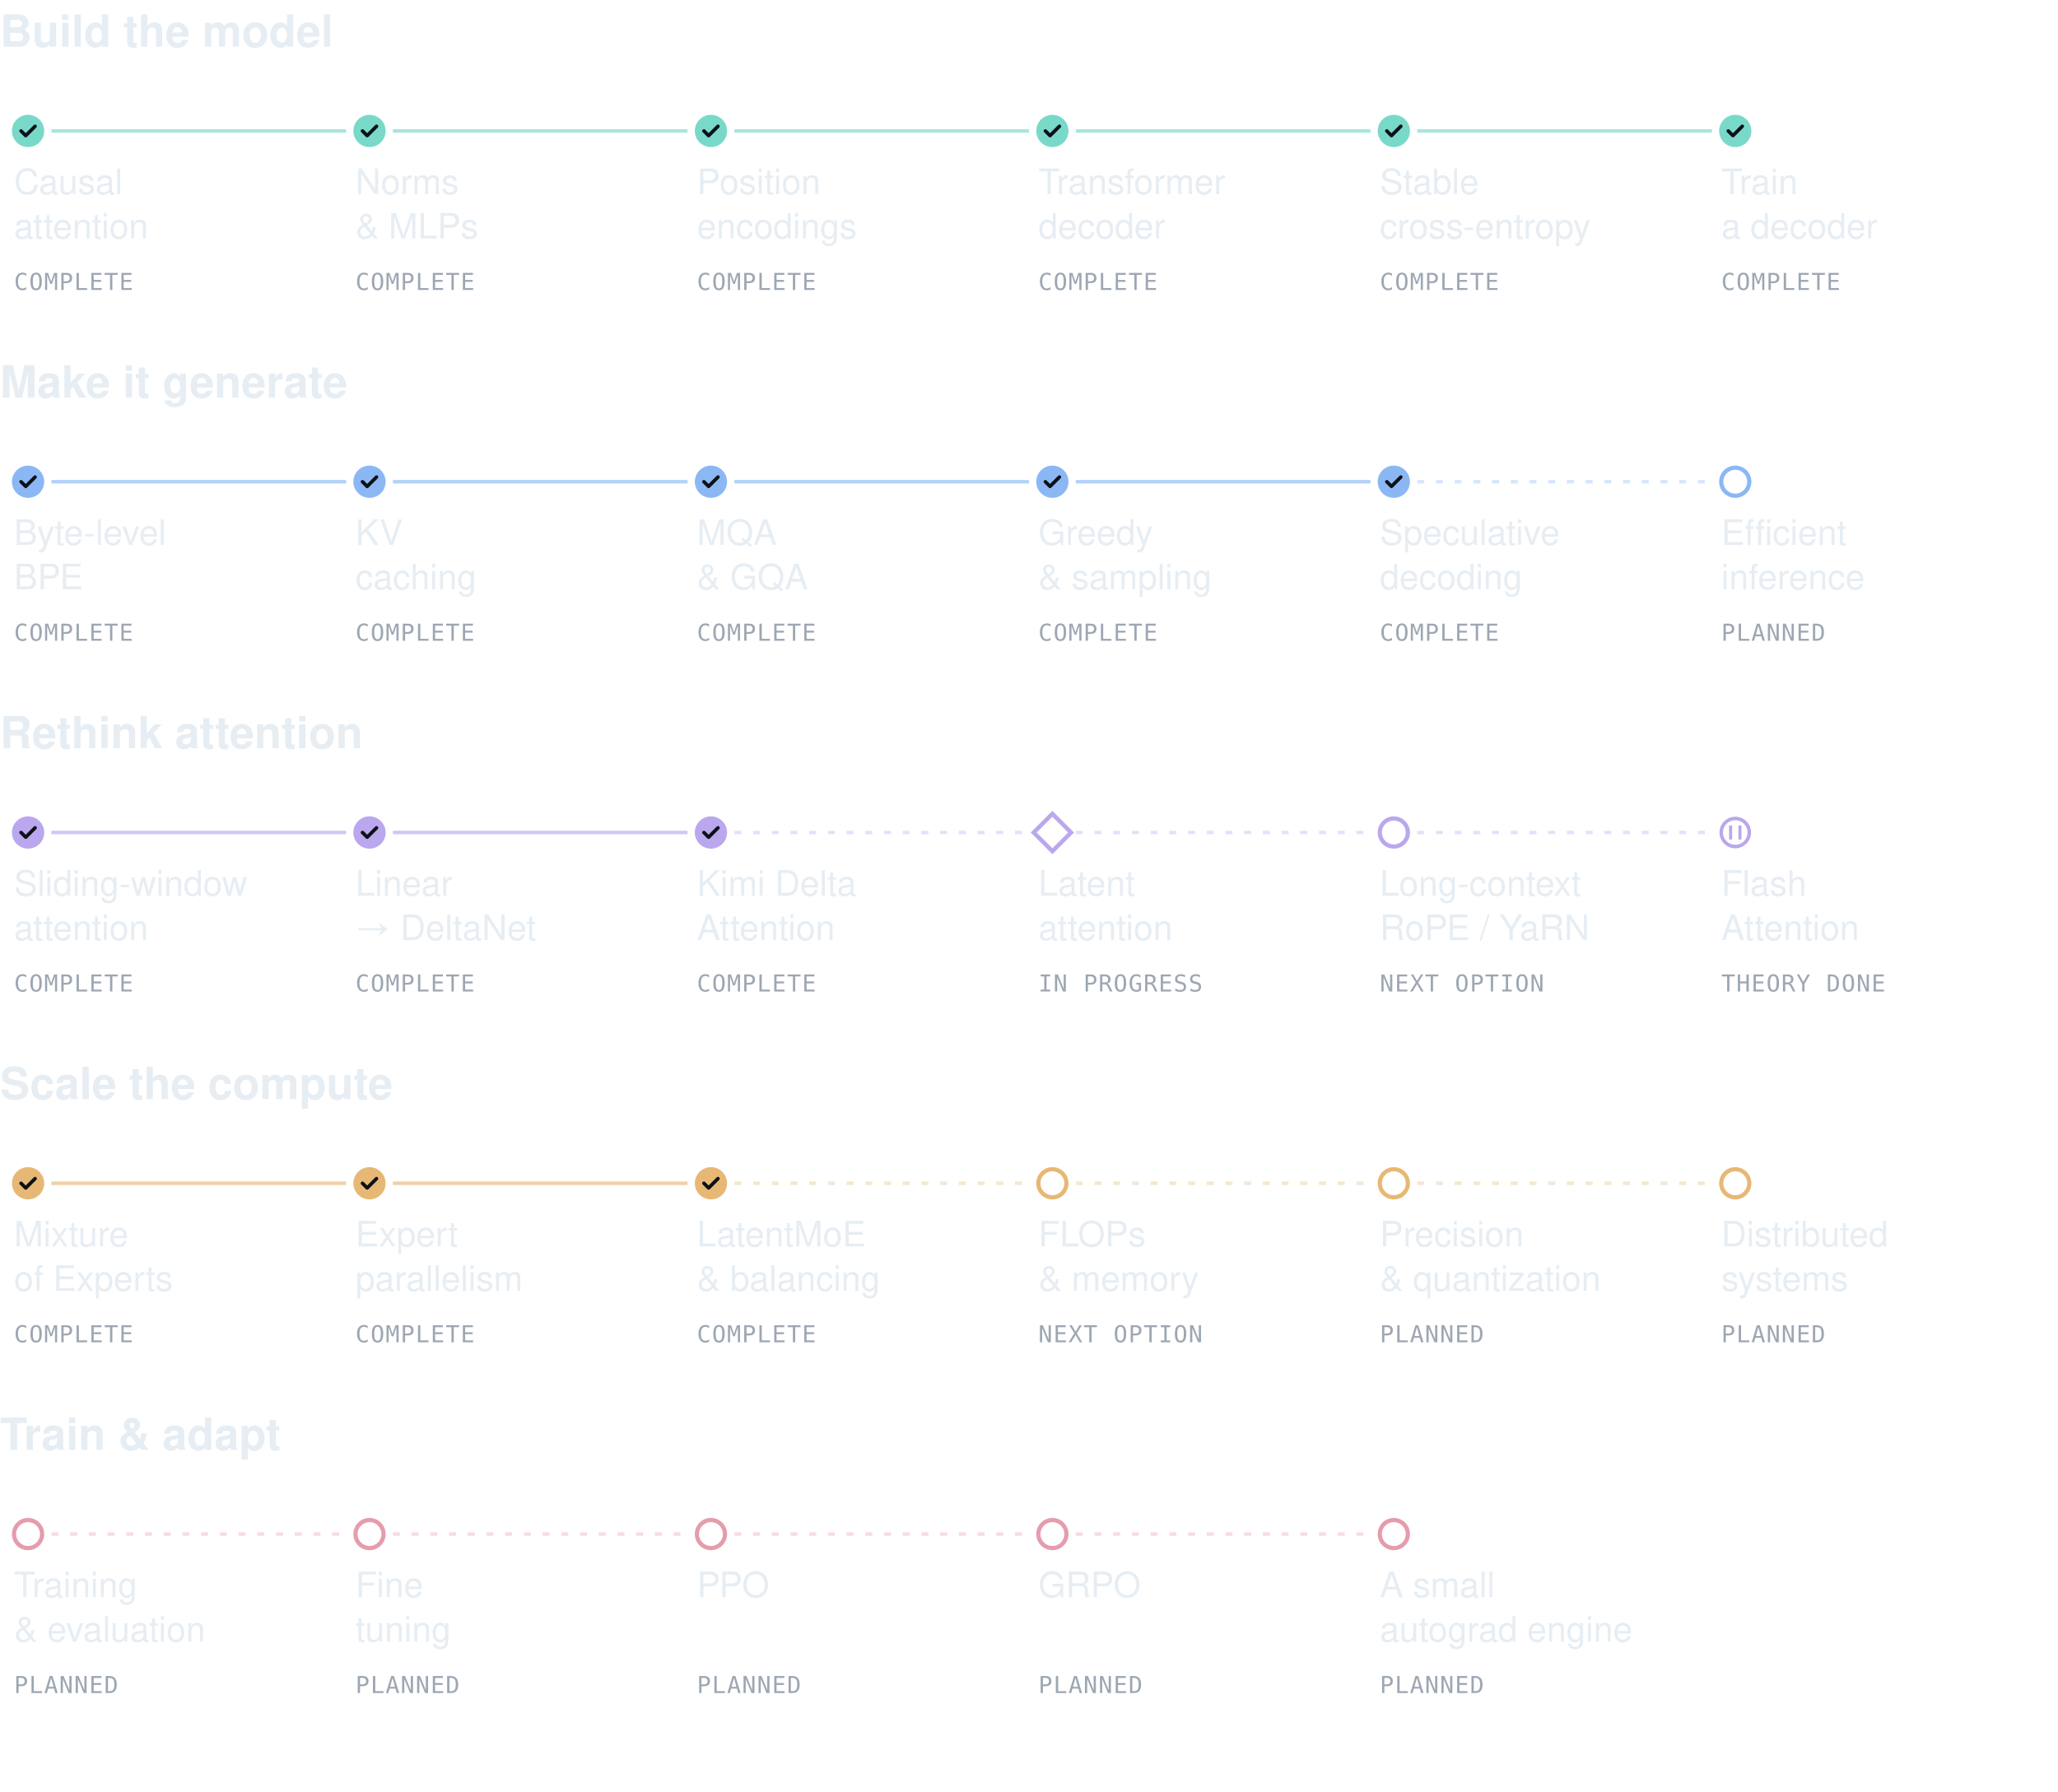
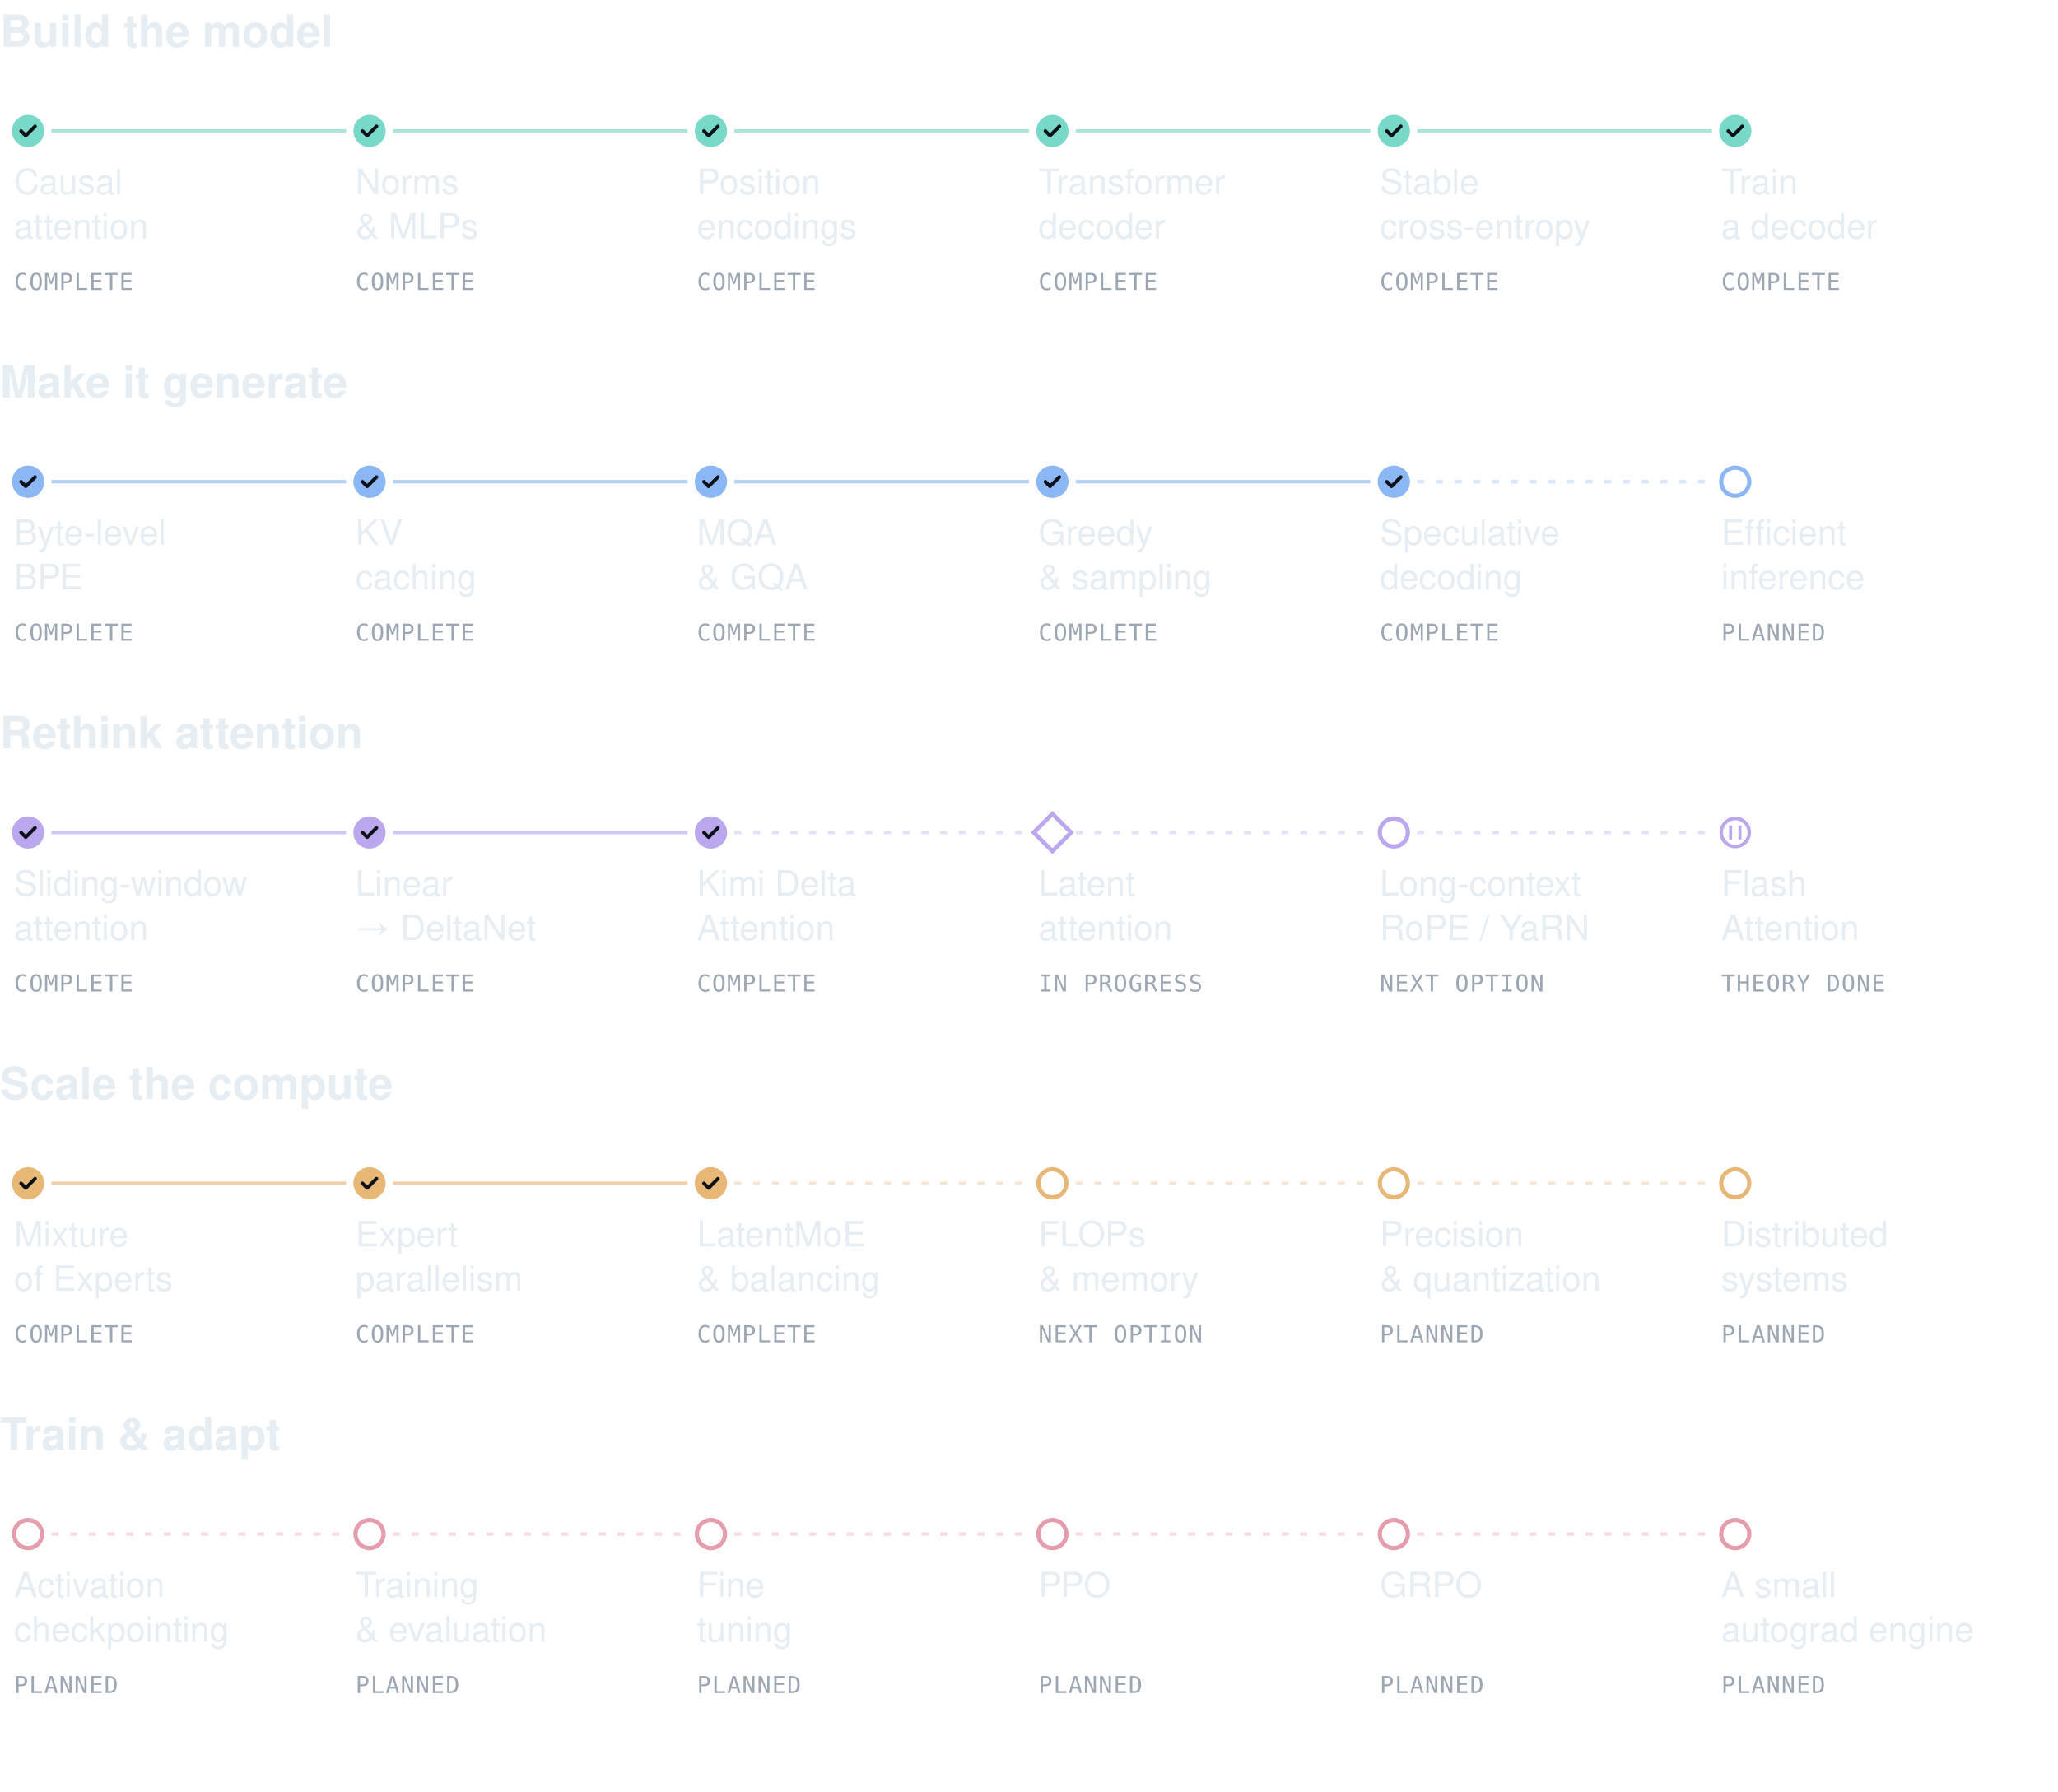
<svg xmlns="http://www.w3.org/2000/svg" width="880" height="766" viewBox="0 0 880 766" role="img" aria-labelledby="map-title map-desc">
  <style>text{font-family:-apple-system,BlinkMacSystemFont,"Segoe UI",Helvetica,Arial,sans-serif;fill:#e6edf3}.lane{font-size:19px;font-weight:600}.topic{font-size:15px;font-weight:500}.status{font-family:ui-monospace,SFMono-Regular,Consolas,monospace;font-size:10px;letter-spacing:.4px;fill:#9da7b3}</style>
  <text x="0" y="20" class="lane">Build the model</text>
  <path d="M22 56 H148" fill="none" stroke="#79d9c9" stroke-width="1.5" opacity=".65" />
  <g data-topic="attention">
    <circle cx="12" cy="56" r="6" fill="#79d9c9" stroke="#79d9c9" stroke-width="1.8" />
    <path d="M9 56 l2 2 l4 -4" fill="none" stroke="#0d1117" stroke-width="1.5" stroke-linecap="round" stroke-linejoin="round" />
    <text x="6" y="83" class="topic">Causal</text>
    <text x="6" y="102" class="topic">attention</text>
    <text x="6" y="124" class="status">COMPLETE</text>
  </g>
  <path d="M168 56 H294" fill="none" stroke="#79d9c9" stroke-width="1.5" opacity=".65" />
  <g data-topic="norms-mlps">
    <circle cx="158" cy="56" r="6" fill="#79d9c9" stroke="#79d9c9" stroke-width="1.8" />
    <path d="M155 56 l2 2 l4 -4" fill="none" stroke="#0d1117" stroke-width="1.5" stroke-linecap="round" stroke-linejoin="round" />
    <text x="152" y="83" class="topic">Norms</text>
    <text x="152" y="102" class="topic">&amp; MLPs</text>
    <text x="152" y="124" class="status">COMPLETE</text>
  </g>
  <path d="M314 56 H440" fill="none" stroke="#79d9c9" stroke-width="1.5" opacity=".65" />
  <g data-topic="positions">
    <circle cx="304" cy="56" r="6" fill="#79d9c9" stroke="#79d9c9" stroke-width="1.8" />
    <path d="M301 56 l2 2 l4 -4" fill="none" stroke="#0d1117" stroke-width="1.5" stroke-linecap="round" stroke-linejoin="round" />
    <text x="298" y="83" class="topic">Position</text>
    <text x="298" y="102" class="topic">encodings</text>
    <text x="298" y="124" class="status">COMPLETE</text>
  </g>
  <path d="M460 56 H586" fill="none" stroke="#79d9c9" stroke-width="1.5" opacity=".65" />
  <g data-topic="decoder">
    <circle cx="450" cy="56" r="6" fill="#79d9c9" stroke="#79d9c9" stroke-width="1.8" />
    <path d="M447 56 l2 2 l4 -4" fill="none" stroke="#0d1117" stroke-width="1.5" stroke-linecap="round" stroke-linejoin="round" />
    <text x="444" y="83" class="topic">Transformer</text>
    <text x="444" y="102" class="topic">decoder</text>
    <text x="444" y="124" class="status">COMPLETE</text>
  </g>
  <path d="M606 56 H732" fill="none" stroke="#79d9c9" stroke-width="1.5" opacity=".65" />
  <g data-topic="cross-entropy">
    <circle cx="596" cy="56" r="6" fill="#79d9c9" stroke="#79d9c9" stroke-width="1.8" />
    <path d="M593 56 l2 2 l4 -4" fill="none" stroke="#0d1117" stroke-width="1.5" stroke-linecap="round" stroke-linejoin="round" />
    <text x="590" y="83" class="topic">Stable</text>
    <text x="590" y="102" class="topic">cross-entropy</text>
    <text x="590" y="124" class="status">COMPLETE</text>
  </g>
  <g data-topic="training">
    <circle cx="742" cy="56" r="6" fill="#79d9c9" stroke="#79d9c9" stroke-width="1.8" />
    <path d="M739 56 l2 2 l4 -4" fill="none" stroke="#0d1117" stroke-width="1.5" stroke-linecap="round" stroke-linejoin="round" />
    <text x="736" y="83" class="topic">Train</text>
    <text x="736" y="102" class="topic">a decoder</text>
    <text x="736" y="124" class="status">COMPLETE</text>
  </g>
  <text x="0" y="170" class="lane">Make it generate</text>
  <path d="M22 206 H148" fill="none" stroke="#8bb8f5" stroke-width="1.5" opacity=".65" />
  <g data-topic="bpe">
    <circle cx="12" cy="206" r="6" fill="#8bb8f5" stroke="#8bb8f5" stroke-width="1.8" />
    <path d="M9 206 l2 2 l4 -4" fill="none" stroke="#0d1117" stroke-width="1.5" stroke-linecap="round" stroke-linejoin="round" />
    <text x="6" y="233" class="topic">Byte-level</text>
    <text x="6" y="252" class="topic">BPE</text>
    <text x="6" y="274" class="status">COMPLETE</text>
  </g>
  <path d="M168 206 H294" fill="none" stroke="#8bb8f5" stroke-width="1.5" opacity=".65" />
  <g data-topic="kv-cache">
    <circle cx="158" cy="206" r="6" fill="#8bb8f5" stroke="#8bb8f5" stroke-width="1.8" />
    <path d="M155 206 l2 2 l4 -4" fill="none" stroke="#0d1117" stroke-width="1.5" stroke-linecap="round" stroke-linejoin="round" />
    <text x="152" y="233" class="topic">KV</text>
    <text x="152" y="252" class="topic">caching</text>
    <text x="152" y="274" class="status">COMPLETE</text>
  </g>
  <path d="M314 206 H440" fill="none" stroke="#8bb8f5" stroke-width="1.5" opacity=".65" />
  <g data-topic="gqa">
    <circle cx="304" cy="206" r="6" fill="#8bb8f5" stroke="#8bb8f5" stroke-width="1.8" />
    <path d="M301 206 l2 2 l4 -4" fill="none" stroke="#0d1117" stroke-width="1.5" stroke-linecap="round" stroke-linejoin="round" />
    <text x="298" y="233" class="topic">MQA</text>
    <text x="298" y="252" class="topic">&amp; GQA</text>
    <text x="298" y="274" class="status">COMPLETE</text>
  </g>
  <path d="M460 206 H586" fill="none" stroke="#8bb8f5" stroke-width="1.5" opacity=".65" />
  <g data-topic="sampling">
    <circle cx="450" cy="206" r="6" fill="#8bb8f5" stroke="#8bb8f5" stroke-width="1.8" />
    <path d="M447 206 l2 2 l4 -4" fill="none" stroke="#0d1117" stroke-width="1.5" stroke-linecap="round" stroke-linejoin="round" />
    <text x="444" y="233" class="topic">Greedy</text>
    <text x="444" y="252" class="topic">&amp; sampling</text>
    <text x="444" y="274" class="status">COMPLETE</text>
  </g>
  <path d="M606 206 H732" fill="none" stroke="#8bb8f5" stroke-width="1.5" opacity=".35" stroke-dasharray="3 5" />
  <g data-topic="speculative">
    <circle cx="596" cy="206" r="6" fill="#8bb8f5" stroke="#8bb8f5" stroke-width="1.8" />
    <path d="M593 206 l2 2 l4 -4" fill="none" stroke="#0d1117" stroke-width="1.5" stroke-linecap="round" stroke-linejoin="round" />
    <text x="590" y="233" class="topic">Speculative</text>
    <text x="590" y="252" class="topic">decoding</text>
    <text x="590" y="274" class="status">COMPLETE</text>
  </g>
  <g data-topic="serving">
    <circle cx="742" cy="206" r="6" fill="none" stroke="#8bb8f5" stroke-width="1.8" />
    <text x="736" y="233" class="topic">Efficient</text>
    <text x="736" y="252" class="topic">inference</text>
    <text x="736" y="274" class="status">PLANNED</text>
  </g>
  <text x="0" y="320" class="lane">Rethink attention</text>
  <path d="M22 356 H148" fill="none" stroke="#baa7ed" stroke-width="1.5" opacity=".65" />
  <g data-topic="local">
    <circle cx="12" cy="356" r="6" fill="#baa7ed" stroke="#baa7ed" stroke-width="1.8" />
    <path d="M9 356 l2 2 l4 -4" fill="none" stroke="#0d1117" stroke-width="1.5" stroke-linecap="round" stroke-linejoin="round" />
    <text x="6" y="383" class="topic">Sliding-window</text>
    <text x="6" y="402" class="topic">attention</text>
    <text x="6" y="424" class="status">COMPLETE</text>
  </g>
  <path d="M168 356 H294" fill="none" stroke="#baa7ed" stroke-width="1.5" opacity=".65" />
  <g data-topic="delta">
    <circle cx="158" cy="356" r="6" fill="#baa7ed" stroke="#baa7ed" stroke-width="1.8" />
    <path d="M155 356 l2 2 l4 -4" fill="none" stroke="#0d1117" stroke-width="1.5" stroke-linecap="round" stroke-linejoin="round" />
    <text x="152" y="383" class="topic">Linear</text>
    <text x="152" y="402" class="topic">→ DeltaNet</text>
    <text x="152" y="424" class="status">COMPLETE</text>
  </g>
  <path d="M314 356 H440" fill="none" stroke="#baa7ed" stroke-width="1.5" opacity=".35" stroke-dasharray="3 5" />
  <g data-topic="kda">
    <circle cx="304" cy="356" r="6" fill="#baa7ed" stroke="#baa7ed" stroke-width="1.8" />
    <path d="M301 356 l2 2 l4 -4" fill="none" stroke="#0d1117" stroke-width="1.5" stroke-linecap="round" stroke-linejoin="round" />
    <text x="298" y="383" class="topic">Kimi Delta</text>
    <text x="298" y="402" class="topic">Attention</text>
    <text x="298" y="424" class="status">COMPLETE</text>
  </g>
  <path d="M460 356 H586" fill="none" stroke="#baa7ed" stroke-width="1.5" opacity=".35" stroke-dasharray="3 5" />
  <g data-topic="mla">
    <path d="M450 348 l8 8 l-8 8 l-8 -8 Z" fill="none" stroke="#baa7ed" stroke-width="1.8" />
    <text x="444" y="383" class="topic">Latent</text>
    <text x="444" y="402" class="topic">attention</text>
    <text x="444" y="424" class="status">IN PROGRESS</text>
  </g>
  <path d="M606 356 H732" fill="none" stroke="#baa7ed" stroke-width="1.5" opacity=".35" stroke-dasharray="3 5" />
  <g data-topic="yarn">
    <circle cx="596" cy="356" r="6" fill="none" stroke="#baa7ed" stroke-width="1.8" />
    <text x="590" y="383" class="topic">Long-context</text>
    <text x="590" y="402" class="topic">RoPE / YaRN</text>
    <text x="590" y="424" class="status">NEXT OPTION</text>
  </g>
  <g data-topic="flash">
    <circle cx="742" cy="356" r="6" fill="none" stroke="#baa7ed" stroke-width="1.5" />
    <path d="M740 353 v6 M744 353 v6" stroke="#baa7ed" stroke-width="1.3" />
    <text x="736" y="383" class="topic">Flash</text>
    <text x="736" y="402" class="topic">Attention</text>
    <text x="736" y="424" class="status">THEORY DONE</text>
  </g>
  <text x="0" y="470" class="lane">Scale the compute</text>
  <path d="M22 506 H148" fill="none" stroke="#e7b875" stroke-width="1.5" opacity=".65" />
  <g data-topic="moe">
    <circle cx="12" cy="506" r="6" fill="#e7b875" stroke="#e7b875" stroke-width="1.8" />
    <path d="M9 506 l2 2 l4 -4" fill="none" stroke="#0d1117" stroke-width="1.5" stroke-linecap="round" stroke-linejoin="round" />
    <text x="6" y="533" class="topic">Mixture</text>
    <text x="6" y="552" class="topic">of Experts</text>
    <text x="6" y="574" class="status">COMPLETE</text>
  </g>
  <path d="M168 506 H294" fill="none" stroke="#e7b875" stroke-width="1.5" opacity=".65" />
  <g data-topic="ep">
    <circle cx="158" cy="506" r="6" fill="#e7b875" stroke="#e7b875" stroke-width="1.8" />
    <path d="M155 506 l2 2 l4 -4" fill="none" stroke="#0d1117" stroke-width="1.5" stroke-linecap="round" stroke-linejoin="round" />
    <text x="152" y="533" class="topic">Expert</text>
    <text x="152" y="552" class="topic">parallelism</text>
    <text x="152" y="574" class="status">COMPLETE</text>
  </g>
  <path d="M314 506 H440" fill="none" stroke="#e7b875" stroke-width="1.5" opacity=".35" stroke-dasharray="3 5" />
  <g data-topic="latent-moe">
    <circle cx="304" cy="506" r="6" fill="#e7b875" stroke="#e7b875" stroke-width="1.8" />
    <path d="M301 506 l2 2 l4 -4" fill="none" stroke="#0d1117" stroke-width="1.5" stroke-linecap="round" stroke-linejoin="round" />
    <text x="298" y="533" class="topic">LatentMoE</text>
    <text x="298" y="552" class="topic">&amp; balancing</text>
    <text x="298" y="574" class="status">COMPLETE</text>
  </g>
  <path d="M460 506 H586" fill="none" stroke="#e7b875" stroke-width="1.5" opacity=".35" stroke-dasharray="3 5" />
  <g data-topic="accounting">
    <circle cx="450" cy="506" r="6" fill="none" stroke="#e7b875" stroke-width="1.8" />
    <text x="444" y="533" class="topic">FLOPs</text>
    <text x="444" y="552" class="topic">&amp; memory</text>
    <text x="444" y="574" class="status">NEXT OPTION</text>
  </g>
  <path d="M606 506 H732" fill="none" stroke="#e7b875" stroke-width="1.5" opacity=".35" stroke-dasharray="3 5" />
  <g data-topic="precision">
    <circle cx="596" cy="506" r="6" fill="none" stroke="#e7b875" stroke-width="1.8" />
    <text x="590" y="533" class="topic">Precision</text>
    <text x="590" y="552" class="topic">&amp; quantization</text>
    <text x="590" y="574" class="status">PLANNED</text>
  </g>
  <g data-topic="distributed">
    <circle cx="742" cy="506" r="6" fill="none" stroke="#e7b875" stroke-width="1.8" />
    <text x="736" y="533" class="topic">Distributed</text>
    <text x="736" y="552" class="topic">systems</text>
    <text x="736" y="574" class="status">PLANNED</text>
  </g>
  <text x="0" y="620" class="lane">Train &amp; adapt</text>
  <path d="M22 656 H148" fill="none" stroke="#e59cac" stroke-width="1.5" opacity=".35" stroke-dasharray="3 5" />
+   <g data-topic="activation-checkpointing">
+     <circle cx="12" cy="656" r="6" fill="none" stroke="#e59cac" stroke-width="1.8" />
+     <text x="6" y="683" class="topic">Activation</text>
+     <text x="6" y="702" class="topic">checkpointing</text>
+     <text x="6" y="724" class="status">PLANNED</text>
+   </g>
+   <path d="M168 656 H294" fill="none" stroke="#e59cac" stroke-width="1.5" opacity=".35" stroke-dasharray="3 5" />
  <g data-topic="evaluation">
-     <circle cx="12" cy="656" r="6" fill="none" stroke="#e59cac" stroke-width="1.8" />
-     <text x="6" y="683" class="topic">Training</text>
-     <text x="6" y="702" class="topic">&amp; evaluation</text>
-     <text x="6" y="724" class="status">PLANNED</text>
-   </g>
-   <path d="M168 656 H294" fill="none" stroke="#e59cac" stroke-width="1.5" opacity=".35" stroke-dasharray="3 5" />
+     <circle cx="158" cy="656" r="6" fill="none" stroke="#e59cac" stroke-width="1.8" />
+     <text x="152" y="683" class="topic">Training</text>
+     <text x="152" y="702" class="topic">&amp; evaluation</text>
+     <text x="152" y="724" class="status">PLANNED</text>
+   </g>
+   <path d="M314 656 H440" fill="none" stroke="#e59cac" stroke-width="1.5" opacity=".35" stroke-dasharray="3 5" />
  <g data-topic="finetuning">
-     <circle cx="158" cy="656" r="6" fill="none" stroke="#e59cac" stroke-width="1.8" />
-     <text x="152" y="683" class="topic">Fine</text>
-     <text x="152" y="702" class="topic">tuning</text>
-     <text x="152" y="724" class="status">PLANNED</text>
-   </g>
-   <path d="M314 656 H440" fill="none" stroke="#e59cac" stroke-width="1.5" opacity=".35" stroke-dasharray="3 5" />
+     <circle cx="304" cy="656" r="6" fill="none" stroke="#e59cac" stroke-width="1.8" />
+     <text x="298" y="683" class="topic">Fine</text>
+     <text x="298" y="702" class="topic">tuning</text>
+     <text x="298" y="724" class="status">PLANNED</text>
+   </g>
+   <path d="M460 656 H586" fill="none" stroke="#e59cac" stroke-width="1.5" opacity=".35" stroke-dasharray="3 5" />
  <g data-topic="ppo">
-     <circle cx="304" cy="656" r="6" fill="none" stroke="#e59cac" stroke-width="1.8" />
-     <text x="298" y="683" class="topic">PPO</text>
-     <text x="298" y="724" class="status">PLANNED</text>
-   </g>
-   <path d="M460 656 H586" fill="none" stroke="#e59cac" stroke-width="1.5" opacity=".35" stroke-dasharray="3 5" />
+     <circle cx="450" cy="656" r="6" fill="none" stroke="#e59cac" stroke-width="1.8" />
+     <text x="444" y="683" class="topic">PPO</text>
+     <text x="444" y="724" class="status">PLANNED</text>
+   </g>
+   <path d="M606 656 H732" fill="none" stroke="#e59cac" stroke-width="1.5" opacity=".35" stroke-dasharray="3 5" />
  <g data-topic="grpo">
-     <circle cx="450" cy="656" r="6" fill="none" stroke="#e59cac" stroke-width="1.8" />
-     <text x="444" y="683" class="topic">GRPO</text>
-     <text x="444" y="724" class="status">PLANNED</text>
+     <circle cx="596" cy="656" r="6" fill="none" stroke="#e59cac" stroke-width="1.8" />
+     <text x="590" y="683" class="topic">GRPO</text>
+     <text x="590" y="724" class="status">PLANNED</text>
  </g>
  <g data-topic="autograd">
-     <circle cx="596" cy="656" r="6" fill="none" stroke="#e59cac" stroke-width="1.8" />
-     <text x="590" y="683" class="topic">A small</text>
-     <text x="590" y="702" class="topic">autograd engine</text>
-     <text x="590" y="724" class="status">PLANNED</text>
+     <circle cx="742" cy="656" r="6" fill="none" stroke="#e59cac" stroke-width="1.8" />
+     <text x="736" y="683" class="topic">A small</text>
+     <text x="736" y="702" class="topic">autograd engine</text>
+     <text x="736" y="724" class="status">PLANNED</text>
  </g>
</svg>
